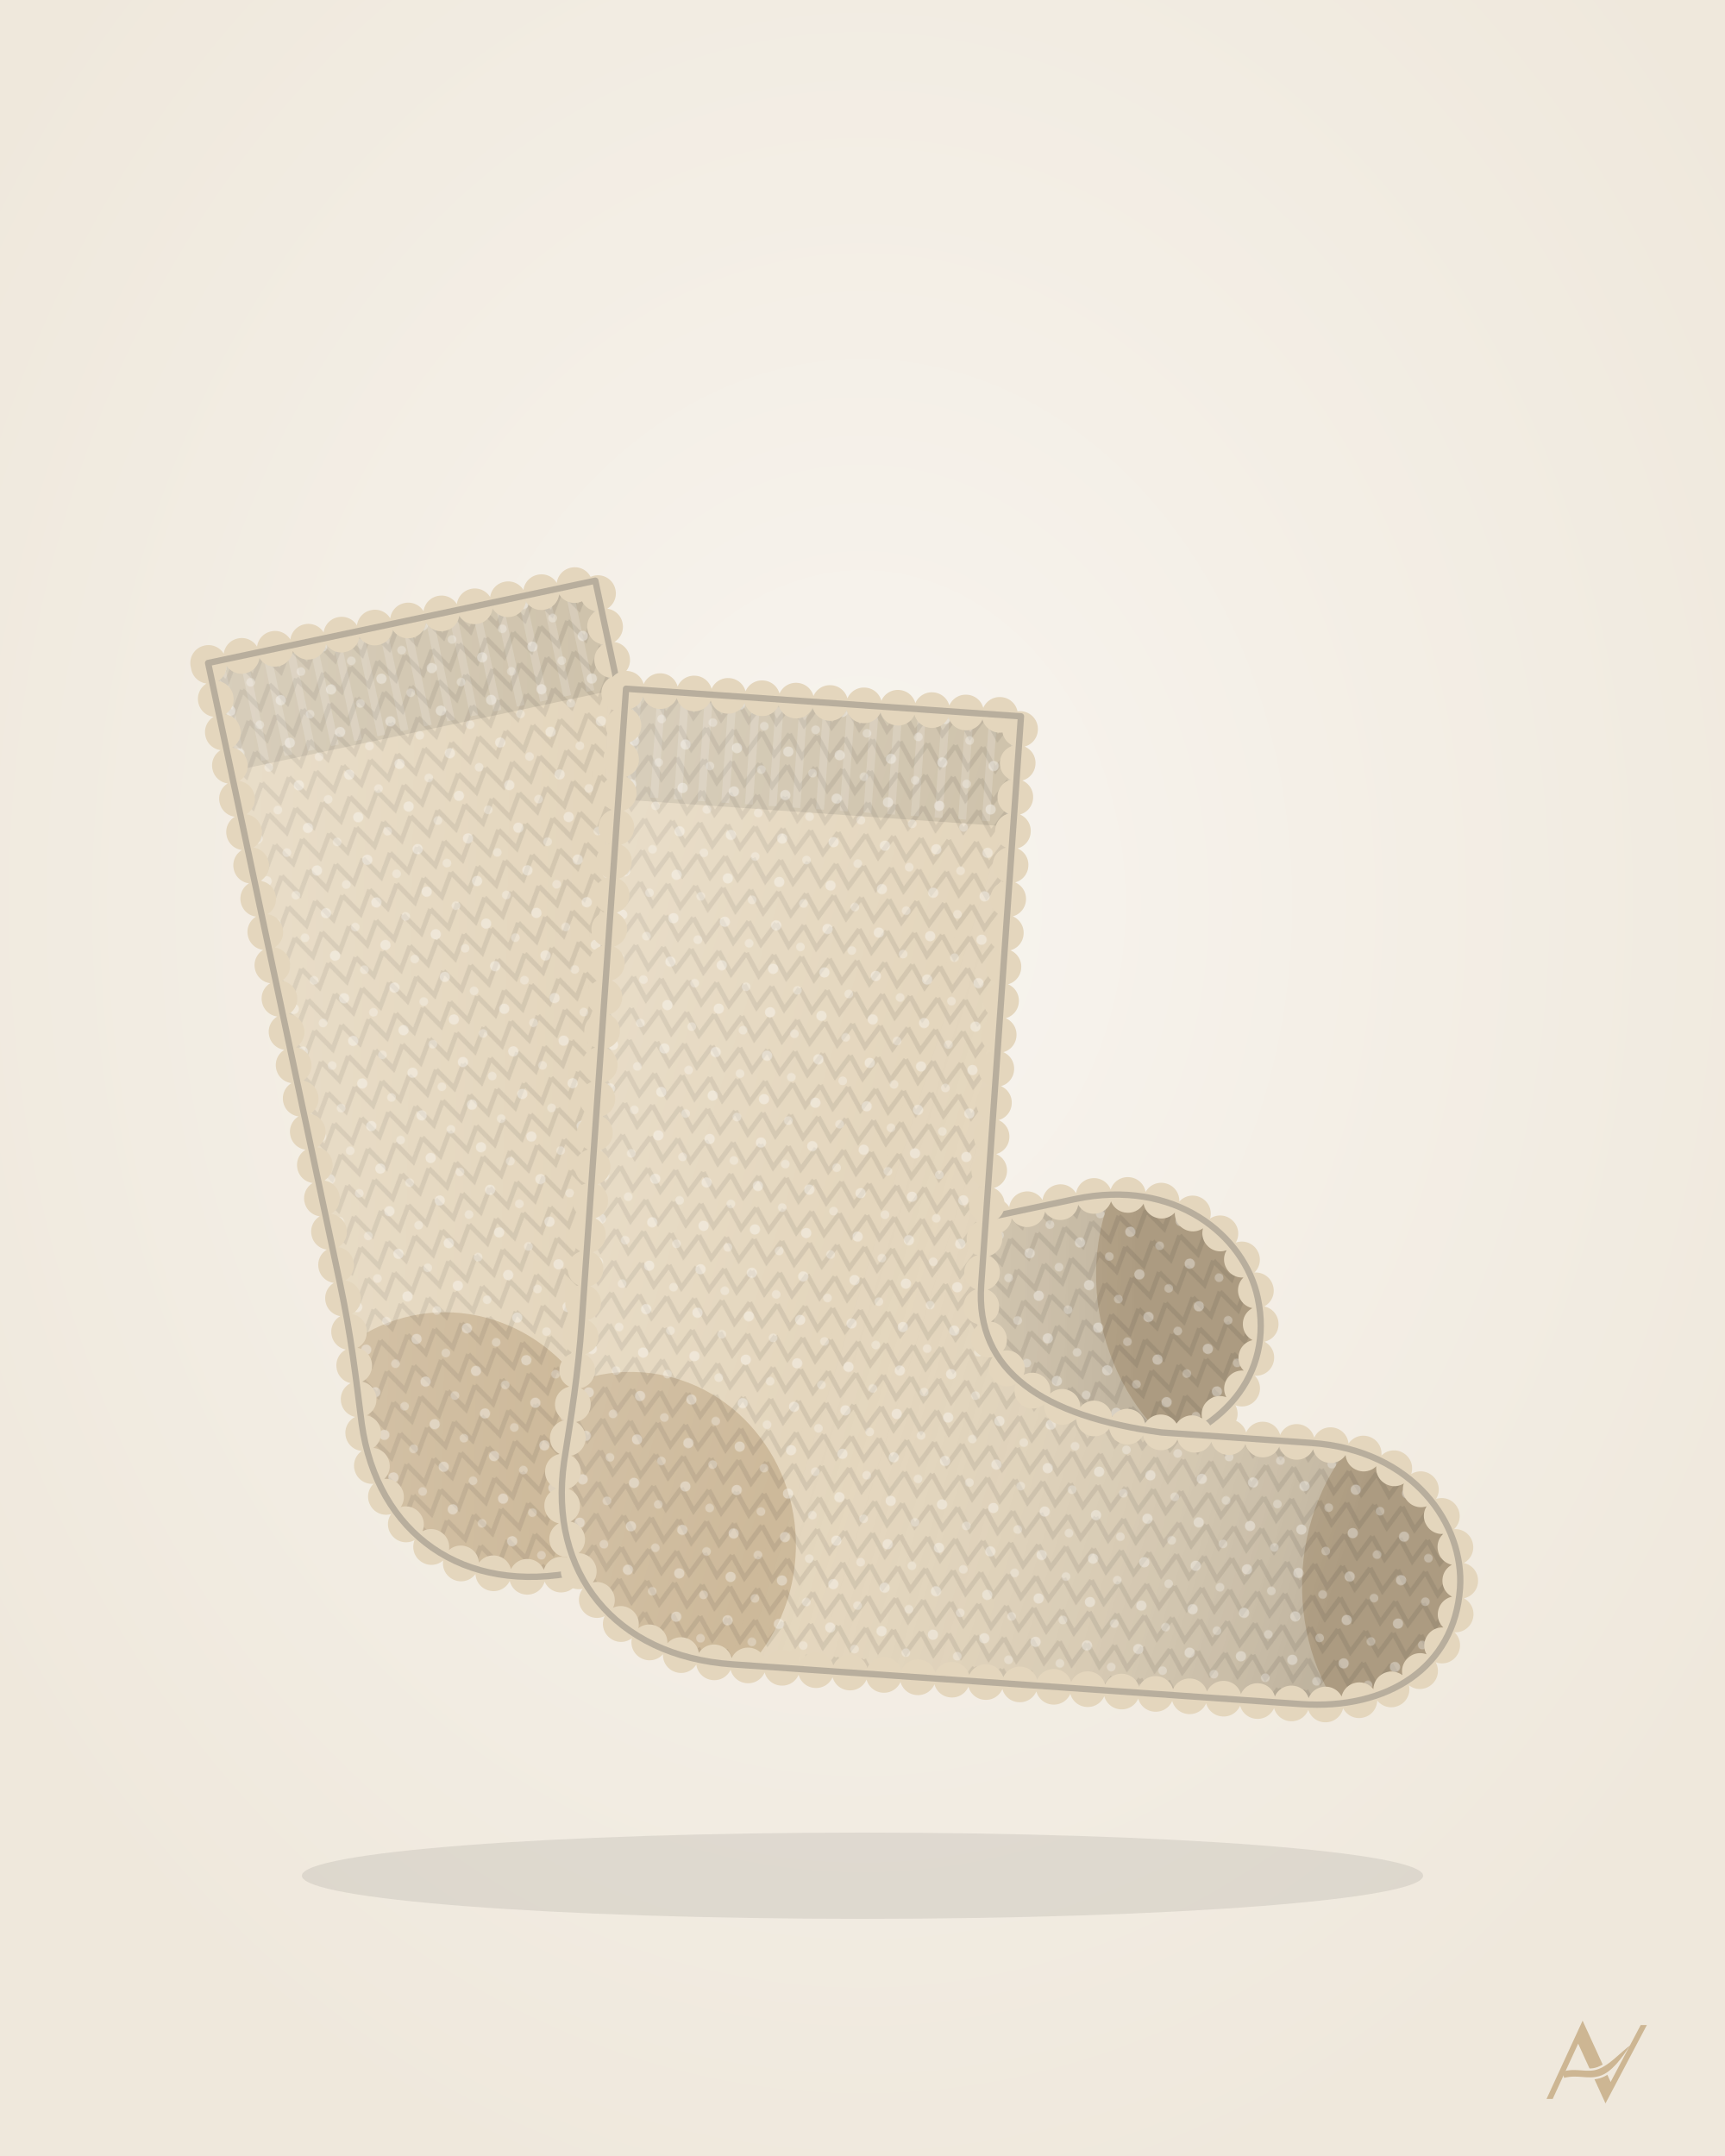
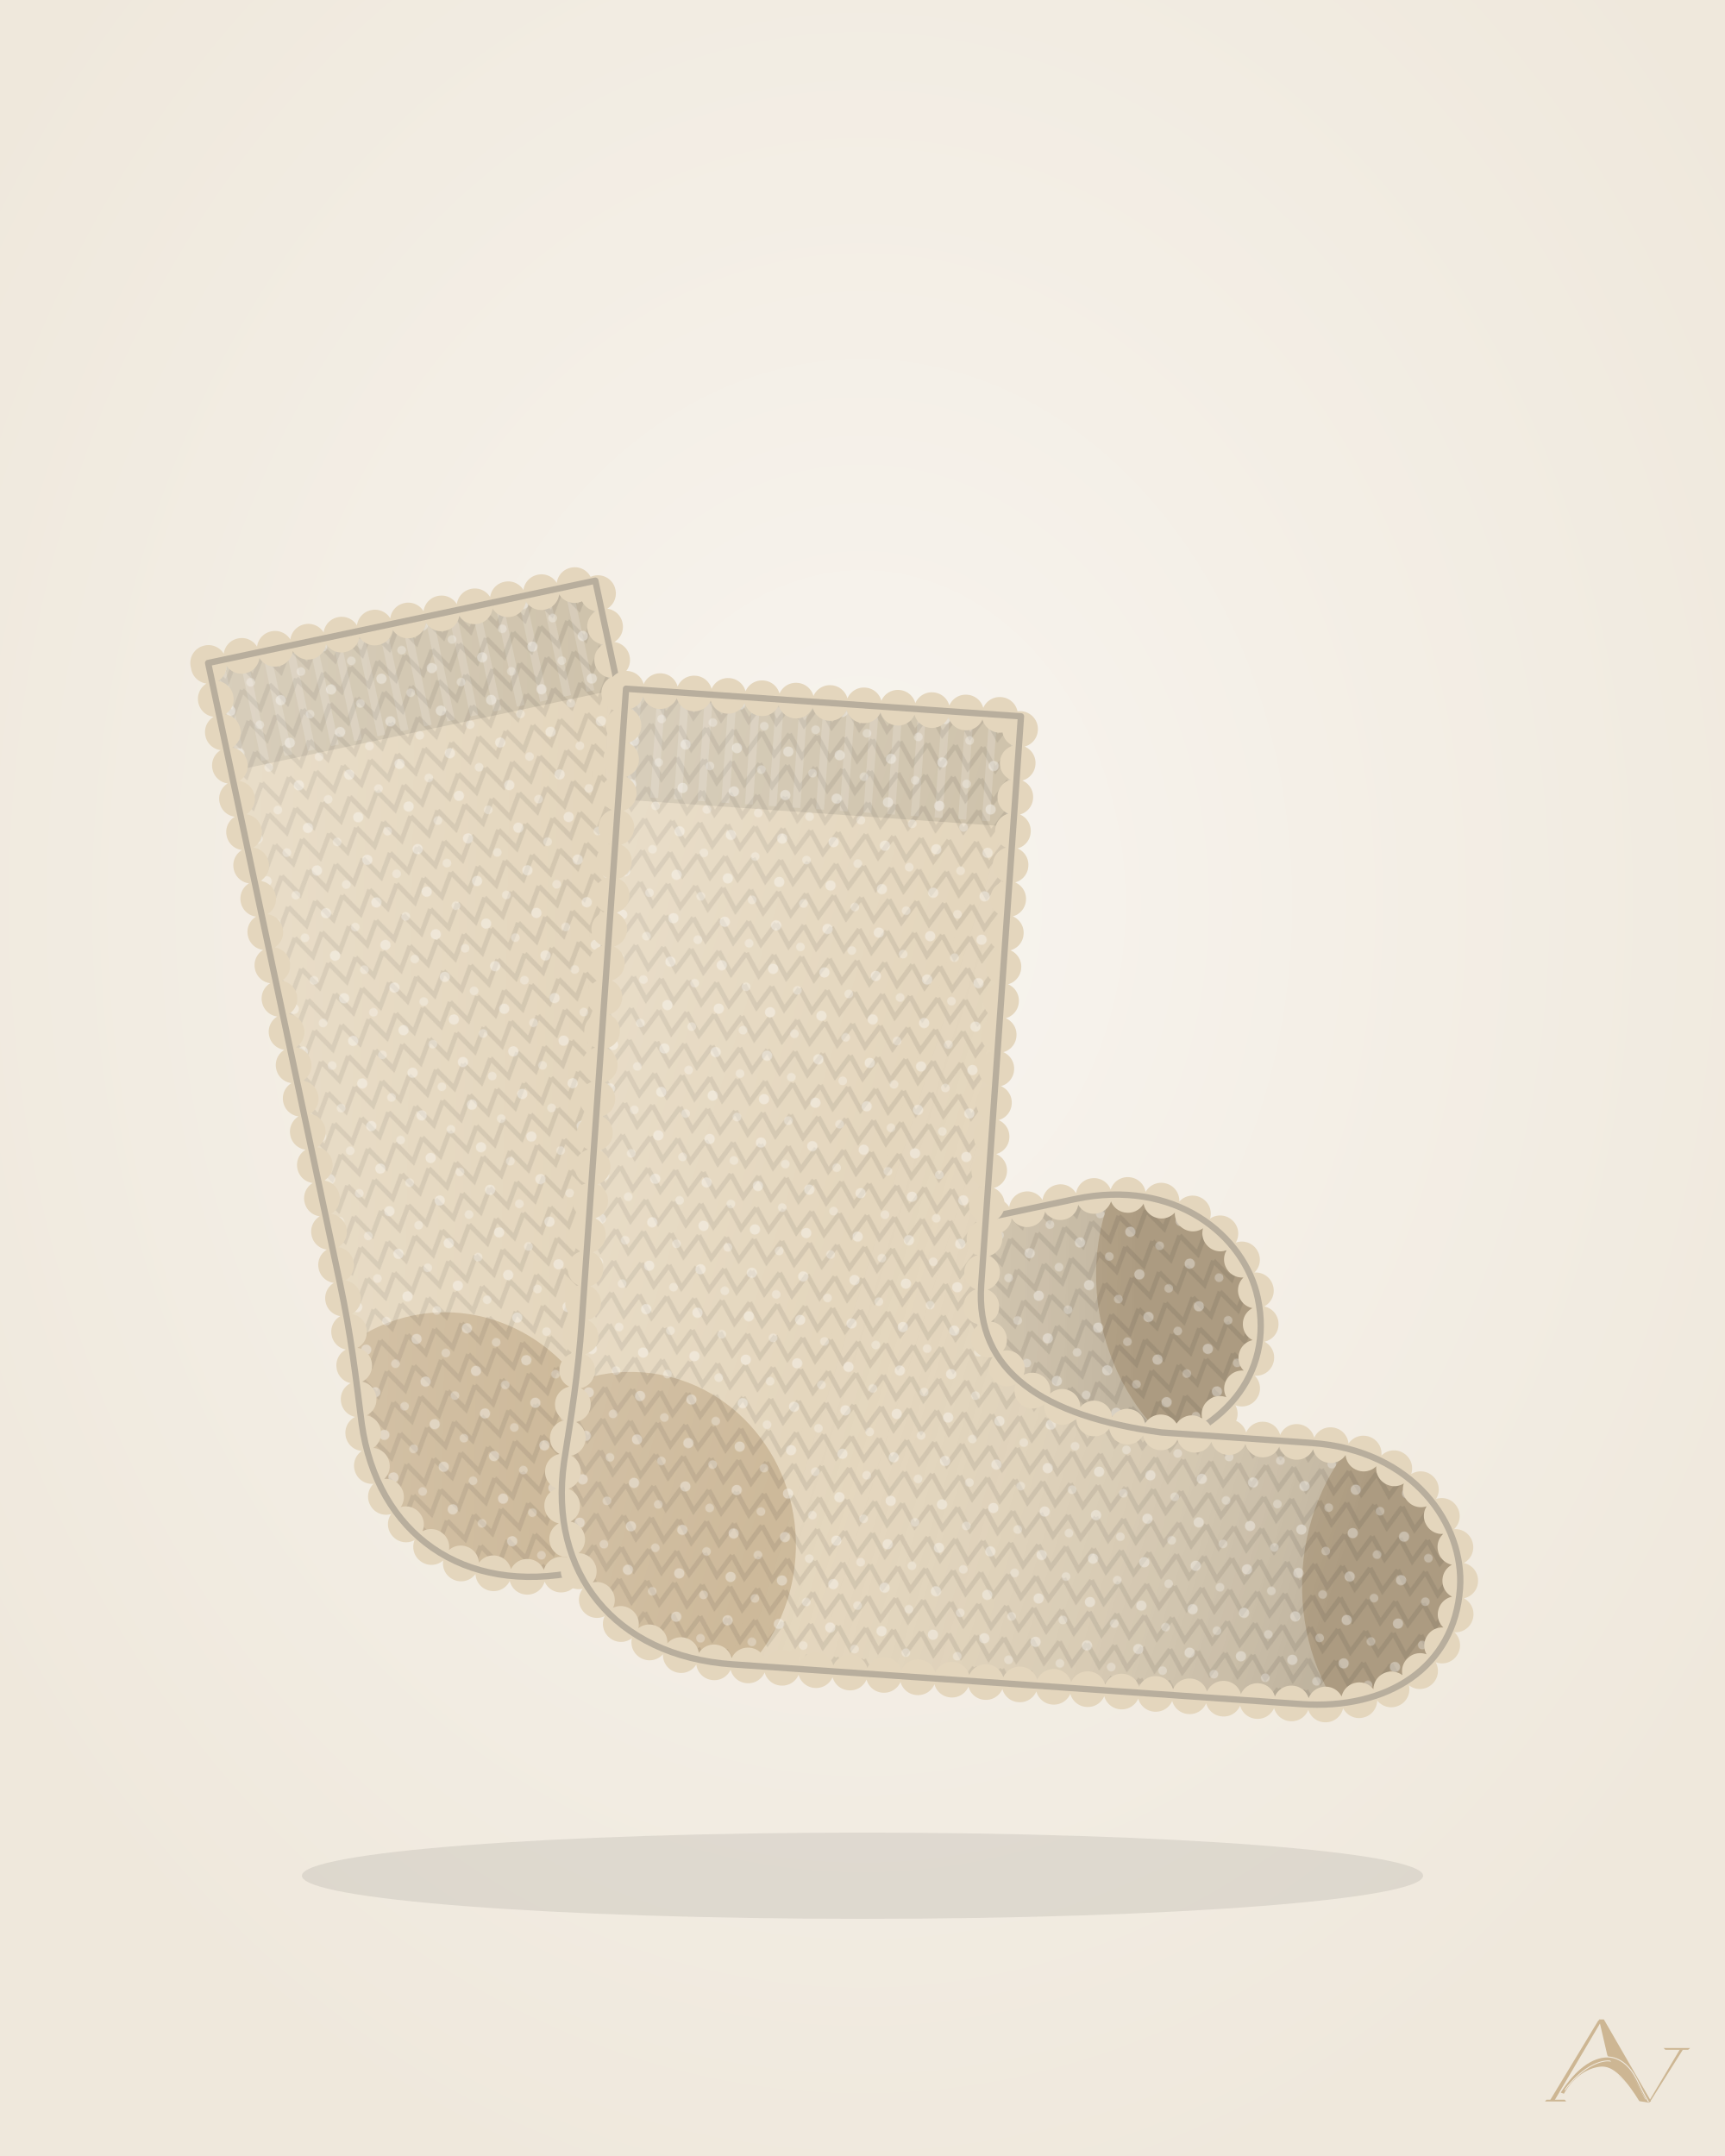
<svg xmlns="http://www.w3.org/2000/svg" viewBox="0 0 800 1000" role="img">
  <defs>
    <radialGradient id="light" cx=".5" cy=".42" r=".62">
      <stop offset="0" stop-color="#fff" stop-opacity=".55" />
      <stop offset="1" stop-color="#fff" stop-opacity="0" />
    </radialGradient>
  </defs>
  <rect width="800" height="1000" fill="#efe8dc" />
  <rect width="800" height="1000" fill="url(#light)" />
  <ellipse cx="400" cy="870" rx="260" ry="20" fill="#000" fill-opacity=".08" />
  <g transform="rotate(-12 330 470) translate(135.4 159.7) scale(1.835938 1.835938)">
    <defs>
      <clipPath id="c-cashmere-touch-crew-b">
        <path d="M0 56H100V200C100 222 118 232 148 234H186C212 234 226 252 226 268C226 288 210 300 188 300H44C14 300 -4 280 -2 252C-1 240 0 230 0 216Z" />
      </clipPath>
      <pattern id="k-cashmere-touch-crew-b" width="7" height="8" patternUnits="userSpaceOnUse">
        <path d="M0 0.5L3.5 6L7 0.5" fill="none" stroke="#000" stroke-opacity=".075" stroke-width="1.2" />
      </pattern>
      <linearGradient id="g-cashmere-touch-crew-b" x1="0" x2="1" y1="0" y2="0.25">
        <stop offset="0" stop-color="#fff" stop-opacity=".2" />
        <stop offset=".42" stop-color="#fff" stop-opacity="0" />
        <stop offset="1" stop-color="#000" stop-opacity=".16" />
      </linearGradient>
      <pattern id="f-cashmere-touch-crew-b" width="13" height="11" patternUnits="userSpaceOnUse">
        <circle cx="3" cy="3" r="1.3" fill="#fff" fill-opacity=".35" />
        <circle cx="9.5" cy="8" r="1.1" fill="#fff" fill-opacity=".28" />
      </pattern>
    </defs>
    <path d="M0 56H100V200C100 222 118 232 148 234H186C212 234 226 252 226 268C226 288 210 300 188 300H44C14 300 -4 280 -2 252C-1 240 0 230 0 216Z" fill="#e4d6bd" />
    <g clip-path="url(#c-cashmere-touch-crew-b)">
      <rect x="-10" y="56" width="120" height="28" fill="#000" fill-opacity=".09" />
      <path d="M3 58V83" stroke="#fff" stroke-opacity=".16" stroke-width="2" />
      <path d="M9 58V83" stroke="#fff" stroke-opacity=".16" stroke-width="2" />
      <path d="M15 58V83" stroke="#fff" stroke-opacity=".16" stroke-width="2" />
      <path d="M21 58V83" stroke="#fff" stroke-opacity=".16" stroke-width="2" />
      <path d="M27 58V83" stroke="#fff" stroke-opacity=".16" stroke-width="2" />
      <path d="M33 58V83" stroke="#fff" stroke-opacity=".16" stroke-width="2" />
      <path d="M39 58V83" stroke="#fff" stroke-opacity=".16" stroke-width="2" />
      <path d="M45 58V83" stroke="#fff" stroke-opacity=".16" stroke-width="2" />
      <path d="M51 58V83" stroke="#fff" stroke-opacity=".16" stroke-width="2" />
      <path d="M57 58V83" stroke="#fff" stroke-opacity=".16" stroke-width="2" />
      <path d="M63 58V83" stroke="#fff" stroke-opacity=".16" stroke-width="2" />
      <path d="M69 58V83" stroke="#fff" stroke-opacity=".16" stroke-width="2" />
      <path d="M75 58V83" stroke="#fff" stroke-opacity=".16" stroke-width="2" />
      <path d="M81 58V83" stroke="#fff" stroke-opacity=".16" stroke-width="2" />
      <path d="M87 58V83" stroke="#fff" stroke-opacity=".16" stroke-width="2" />
      <path d="M93 58V83" stroke="#fff" stroke-opacity=".16" stroke-width="2" />
      <path d="M99 58V83" stroke="#fff" stroke-opacity=".16" stroke-width="2" />
      <ellipse cx="16" cy="272" rx="42" ry="44" fill="#cdb99a" />
      <ellipse cx="232" cy="266" rx="46" ry="52" fill="#cdb99a" />
      <rect x="-30" y="26" width="290" height="284" fill="url(#k-cashmere-touch-crew-b)" />
      <rect x="-6" y="56" width="236" height="248" fill="url(#g-cashmere-touch-crew-b)" />
      <rect x="-30" y="26" width="290" height="284" fill="url(#f-cashmere-touch-crew-b)" />
    </g>
    <path d="M0 56H100V200C100 222 118 232 148 234H186C212 234 226 252 226 268C226 288 210 300 188 300H44C14 300 -4 280 -2 252C-1 240 0 230 0 216Z" fill="none" stroke="#e4d6bd" stroke-width="9" stroke-dasharray="0.1 8.5" stroke-linecap="round" />
    <path d="M0 56H100V200C100 222 118 232 148 234H186C212 234 226 252 226 268C226 288 210 300 188 300H44C14 300 -4 280 -2 252C-1 240 0 230 0 216Z" fill="none" stroke="#0b1220" stroke-opacity=".2" stroke-width="1.6" stroke-linejoin="round" />
  </g>
  <g transform="rotate(4 470 540) translate(275.4 229.7) scale(1.835938 1.835938)">
    <defs>
      <clipPath id="c-cashmere-touch-crew-c">
        <path d="M0 56H100V200C100 222 118 232 148 234H186C212 234 226 252 226 268C226 288 210 300 188 300H44C14 300 -4 280 -2 252C-1 240 0 230 0 216Z" />
      </clipPath>
      <pattern id="k-cashmere-touch-crew-c" width="7" height="8" patternUnits="userSpaceOnUse">
        <path d="M0 0.5L3.5 6L7 0.5" fill="none" stroke="#000" stroke-opacity=".075" stroke-width="1.2" />
      </pattern>
      <linearGradient id="g-cashmere-touch-crew-c" x1="0" x2="1" y1="0" y2="0.25">
        <stop offset="0" stop-color="#fff" stop-opacity=".2" />
        <stop offset=".42" stop-color="#fff" stop-opacity="0" />
        <stop offset="1" stop-color="#000" stop-opacity=".16" />
      </linearGradient>
      <pattern id="f-cashmere-touch-crew-c" width="13" height="11" patternUnits="userSpaceOnUse">
        <circle cx="3" cy="3" r="1.3" fill="#fff" fill-opacity=".35" />
        <circle cx="9.5" cy="8" r="1.1" fill="#fff" fill-opacity=".28" />
      </pattern>
    </defs>
    <path d="M0 56H100V200C100 222 118 232 148 234H186C212 234 226 252 226 268C226 288 210 300 188 300H44C14 300 -4 280 -2 252C-1 240 0 230 0 216Z" fill="#e4d6bd" />
    <g clip-path="url(#c-cashmere-touch-crew-c)">
      <rect x="-10" y="56" width="120" height="28" fill="#000" fill-opacity=".09" />
      <path d="M3 58V83" stroke="#fff" stroke-opacity=".16" stroke-width="2" />
      <path d="M9 58V83" stroke="#fff" stroke-opacity=".16" stroke-width="2" />
      <path d="M15 58V83" stroke="#fff" stroke-opacity=".16" stroke-width="2" />
      <path d="M21 58V83" stroke="#fff" stroke-opacity=".16" stroke-width="2" />
      <path d="M27 58V83" stroke="#fff" stroke-opacity=".16" stroke-width="2" />
      <path d="M33 58V83" stroke="#fff" stroke-opacity=".16" stroke-width="2" />
      <path d="M39 58V83" stroke="#fff" stroke-opacity=".16" stroke-width="2" />
      <path d="M45 58V83" stroke="#fff" stroke-opacity=".16" stroke-width="2" />
      <path d="M51 58V83" stroke="#fff" stroke-opacity=".16" stroke-width="2" />
      <path d="M57 58V83" stroke="#fff" stroke-opacity=".16" stroke-width="2" />
      <path d="M63 58V83" stroke="#fff" stroke-opacity=".16" stroke-width="2" />
      <path d="M69 58V83" stroke="#fff" stroke-opacity=".16" stroke-width="2" />
      <path d="M75 58V83" stroke="#fff" stroke-opacity=".16" stroke-width="2" />
      <path d="M81 58V83" stroke="#fff" stroke-opacity=".16" stroke-width="2" />
      <path d="M87 58V83" stroke="#fff" stroke-opacity=".16" stroke-width="2" />
      <path d="M93 58V83" stroke="#fff" stroke-opacity=".16" stroke-width="2" />
      <path d="M99 58V83" stroke="#fff" stroke-opacity=".16" stroke-width="2" />
      <ellipse cx="16" cy="272" rx="42" ry="44" fill="#cdb99a" />
      <ellipse cx="232" cy="266" rx="46" ry="52" fill="#cdb99a" />
      <rect x="-30" y="26" width="290" height="284" fill="url(#k-cashmere-touch-crew-c)" />
      <rect x="-6" y="56" width="236" height="248" fill="url(#g-cashmere-touch-crew-c)" />
      <rect x="-30" y="26" width="290" height="284" fill="url(#f-cashmere-touch-crew-c)" />
    </g>
    <path d="M0 56H100V200C100 222 118 232 148 234H186C212 234 226 252 226 268C226 288 210 300 188 300H44C14 300 -4 280 -2 252C-1 240 0 230 0 216Z" fill="none" stroke="#e4d6bd" stroke-width="9" stroke-dasharray="0.1 8.5" stroke-linecap="round" />
    <path d="M0 56H100V200C100 222 118 232 148 234H186C212 234 226 252 226 268C226 288 210 300 188 300H44C14 300 -4 280 -2 252C-1 240 0 230 0 216Z" fill="none" stroke="#0b1220" stroke-opacity=".2" stroke-width="1.6" stroke-linejoin="round" />
  </g>
-   <g transform="translate(716 936) scale(0.4082)" opacity=".55">
+   <g transform="translate(716 936) scale(0.1325)" opacity=".55">
    <defs>
-       <clipPath id="wm-z">
-         <rect x="38" y="0" width="42" height="100" />
-       </clipPath>
-       <mask id="wm-m" maskUnits="userSpaceOnUse" x="-10" y="-10" width="140" height="120">
-         <rect x="-10" y="-10" width="140" height="120" fill="#fff" />
-         <path d="M21 61C37 56 49 63 62 58S85 41 98 31C89 45 77 62 63 66S39 64 23 68Z" fill="none" stroke="#000" stroke-width="5" stroke-linejoin="round" clip-path="url(#wm-z)" />
+       <mask id="wm-over" maskUnits="userSpaceOnUse" x="0" y="0" width="620" height="420">
+         <rect x="0" y="0" width="620" height="420" fill="#fff" />
+         <path d="M95 303C147 222 205 180 258 180C303 181 336 213 358 255C374 287 388 317 402 338L370 333C350 300 327 268 302 243C278 220 258 211 236 212C182 217 136 255 106 307Z" fill="none" stroke="#000" stroke-width="7" stroke-linejoin="round" />
+       </mask>
+       <mask id="wm-fold" maskUnits="userSpaceOnUse" x="0" y="0" width="620" height="420">
+         <rect x="0" y="0" width="620" height="420" fill="#fff" />
+         <path d="M110 293C166 219 225 192 261 192C301 194 333 221 351 254C365 281 377 305 391 327" fill="none" stroke="#000" stroke-width="3.2" stroke-linecap="round" />
      </mask>
    </defs>
-     <g fill="#b08d57">
-       <path d="M3 92L44 3L75.86 72.65L110 8L117 8L70 97L38.96 29.14L10 92Z" mask="url(#wm-m)" />
-       <path d="M21 61C37 56 49 63 62 58S85 41 98 31C89 45 77 62 63 66S39 64 23 68Z" />
+     <g transform="translate(-36 -42)" fill="#b08d57">
+       <g mask="url(#wm-over)">
+         <path d="M227 50L239 50L73 331H57Z" />
+         <path d="M229 47L258 172L300 245L384 334L400 340L411 333L246 47Z" />
+       </g>
+       <path d="M40 334H114L109 328H45Z" />
+       <path d="M400 340L409 333L523 152H512Z" />
+       <path d="M455 147H548L541 153H461Z" />
+       <path d="M95 303C147 222 205 180 258 180C303 181 336 213 358 255C374 287 388 317 402 338L370 333C350 300 327 268 302 243C278 220 258 211 236 212C182 217 136 255 106 307Z" mask="url(#wm-fold)" />
    </g>
  </g>
</svg>
